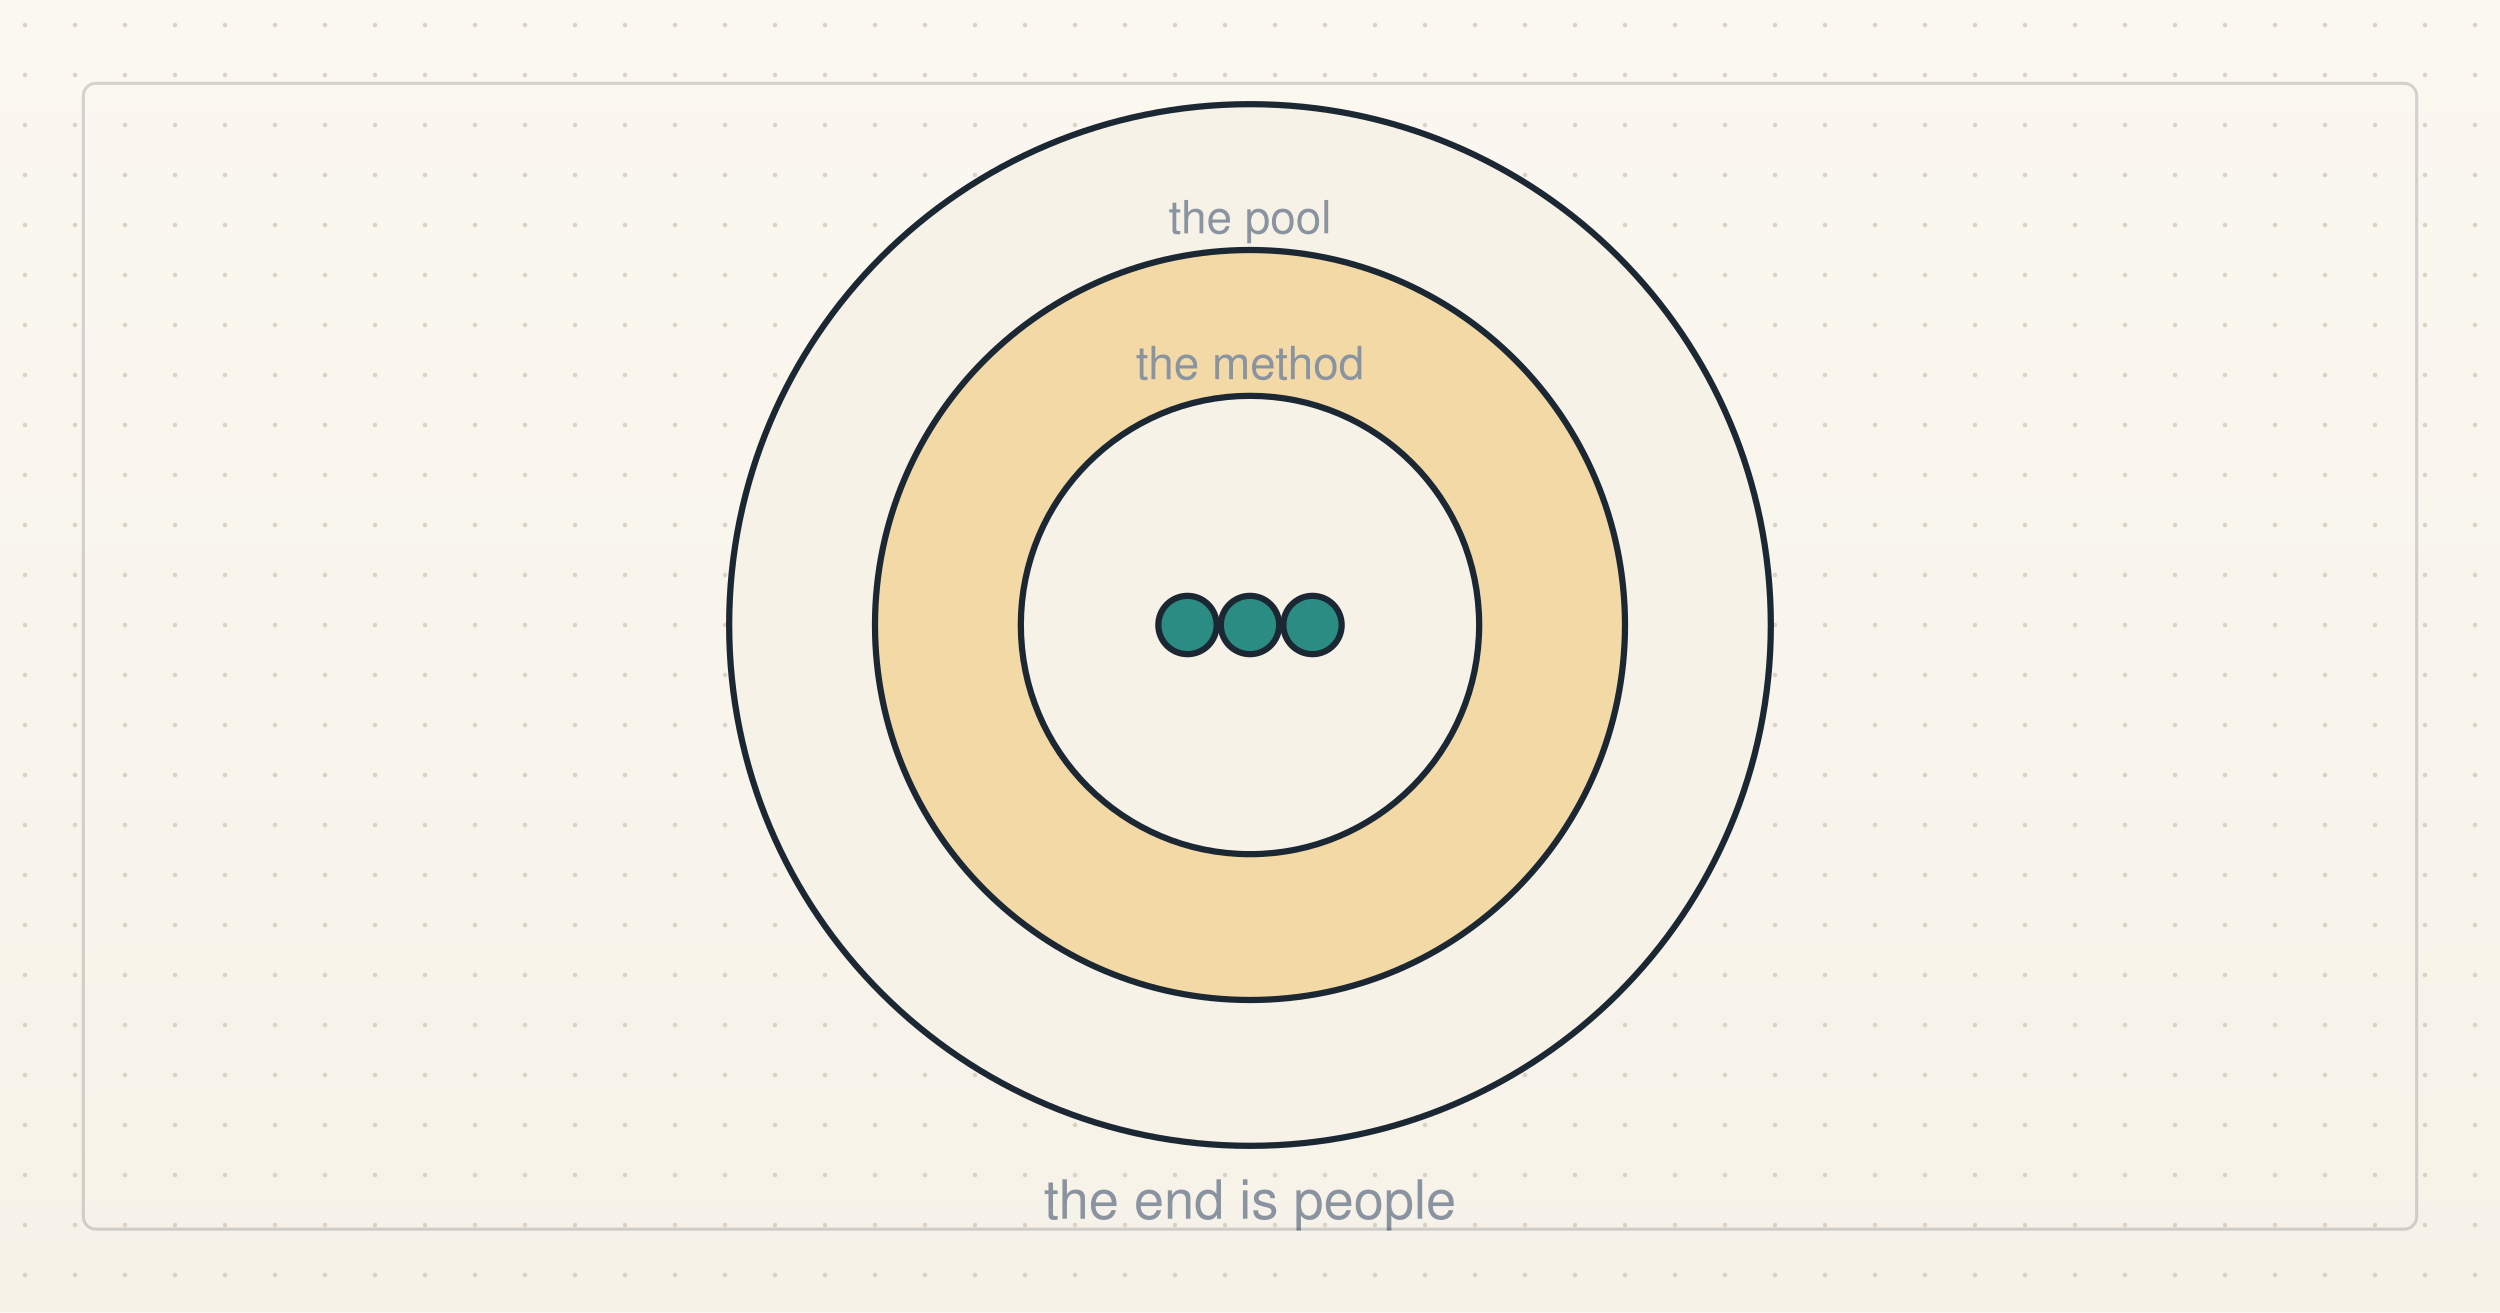
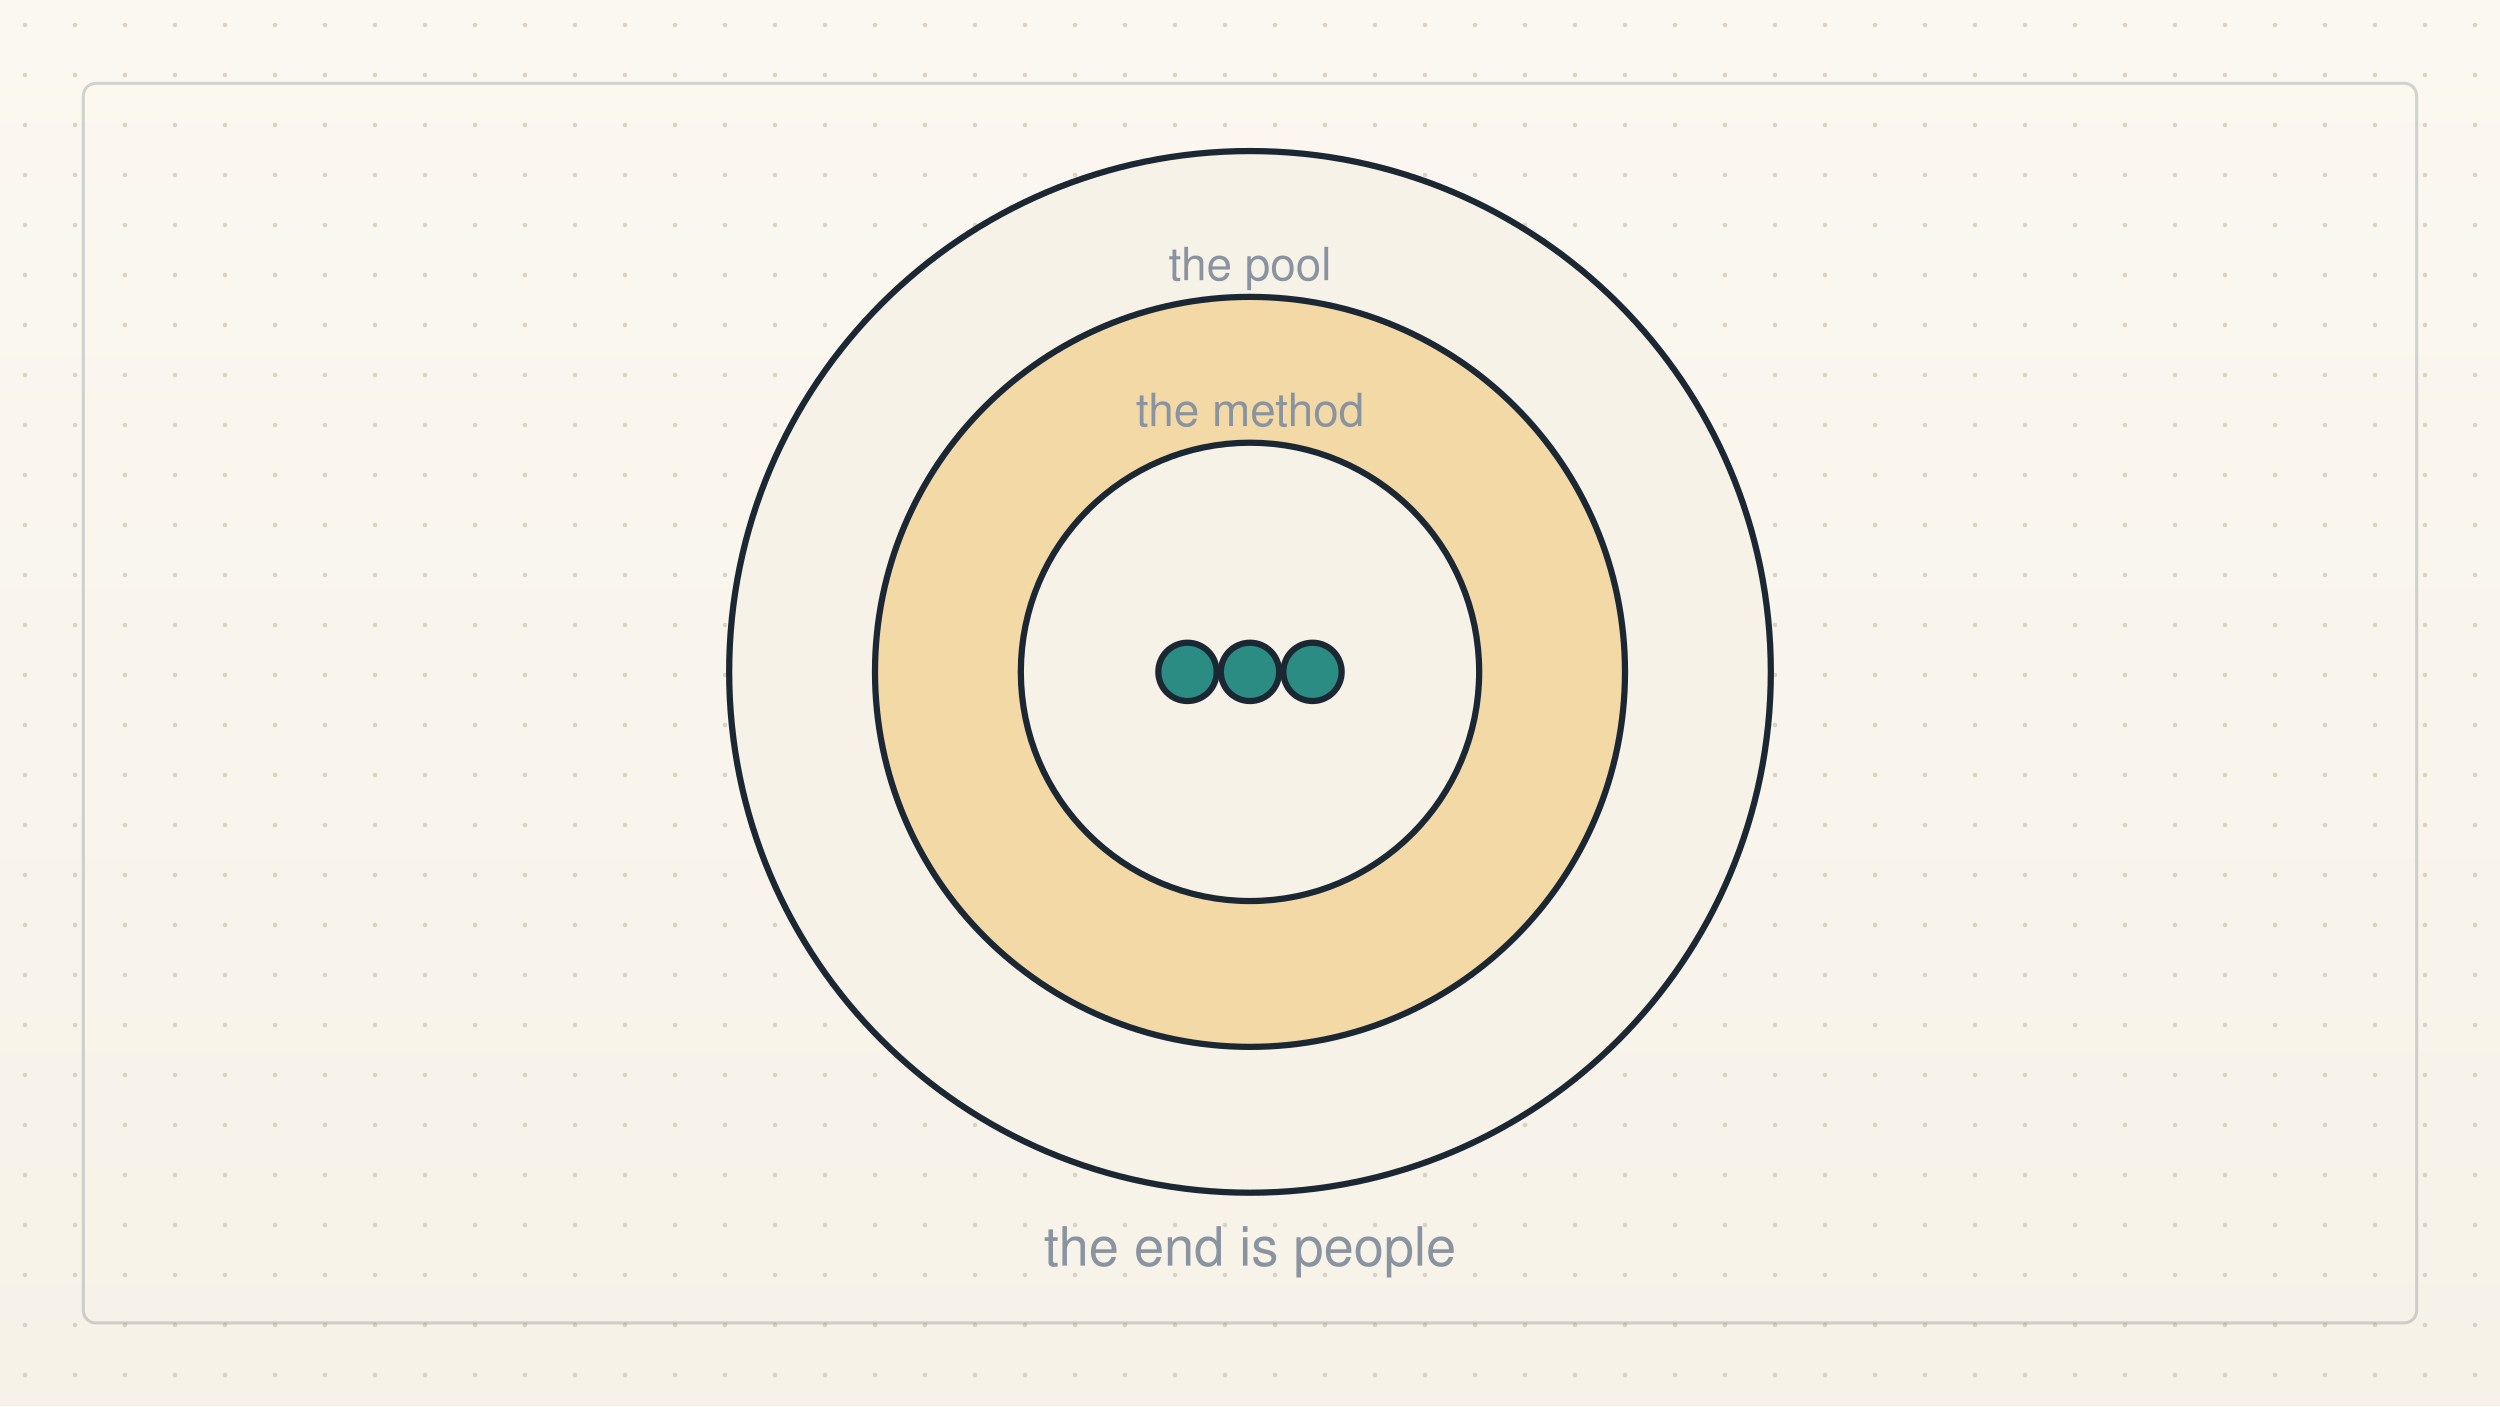
- <svg xmlns="http://www.w3.org/2000/svg" viewBox="0 0 1200 630" width="1200" height="630" role="img" aria-label="Nested rings: people at the centre, the pool at the edge">
+ <svg xmlns="http://www.w3.org/2000/svg" viewBox="0 0 1200 675" width="1200" height="675" role="img" aria-label="Nested rings: people at the centre, the pool at the edge">
  <defs>
    <pattern id="dots" width="24" height="24" patternUnits="userSpaceOnUse">
      <circle cx="12" cy="12" r="1.1" fill="#D7CFC0" />
    </pattern>
    <linearGradient id="sky" x1="0" y1="0" x2="0" y2="1">
      <stop offset="0" stop-color="#FBF8F1" />
      <stop offset="1" stop-color="#F7F2E8" />
    </linearGradient>
    <radialGradient id="glow" cx="0.5" cy="0.5" r="0.5">
      <stop offset="0" stop-color="#D9962B" stop-opacity="0.35" />
      <stop offset="1" stop-color="#D9962B" stop-opacity="0" />
    </radialGradient>
    <filter id="soft" x="-20%" y="-20%" width="140%" height="140%">
      <feGaussianBlur stdDeviation="6" />
    </filter>
  </defs>
-   <rect width="1200" height="630" fill="url(#sky)" />
-   <rect width="1200" height="630" fill="url(#dots)" opacity="0.9" />
-   <circle cx="600" cy="300" r="250" fill="#F7F2E8" stroke="#1B2733" stroke-width="3" />
-   <circle cx="600" cy="300" r="180" fill="#F2D9A6" stroke="#1B2733" stroke-width="3" />
-   <circle cx="600" cy="300" r="110" fill="#F7F2E8" stroke="#1B2733" stroke-width="3" />
-   <circle cx="570" cy="300" r="14" fill="#2A8C82" stroke="#1B2733" stroke-width="3" />
-   <circle cx="600" cy="300" r="14" fill="#2A8C82" stroke="#1B2733" stroke-width="3" />
-   <circle cx="630" cy="300" r="14" fill="#2A8C82" stroke="#1B2733" stroke-width="3" />
-   <text x="600" y="112" font-family="'Helvetica Neue', Helvetica, Arial, sans-serif" font-size="22" fill="#8A94A0" text-anchor="middle" font-weight="normal" opacity="1.0">the pool</text>
-   <text x="600" y="182" font-family="'Helvetica Neue', Helvetica, Arial, sans-serif" font-size="22" fill="#8A94A0" text-anchor="middle" font-weight="normal" opacity="1.0">the method</text>
-   <text x="600" y="585" font-family="'Helvetica Neue', Helvetica, Arial, sans-serif" font-size="26" fill="#8A94A0" text-anchor="middle" font-weight="normal" opacity="1.0">the end is people</text>
-   <rect x="40" y="40" width="1120" height="550" fill="none" stroke="#1B2733" stroke-opacity="0.18" stroke-width="1.5" rx="6" />
+   <rect width="1200" height="675" fill="url(#sky)" />
+   <rect width="1200" height="675" fill="url(#dots)" opacity="0.9" />
+   <g transform="translate(0,22.5)">
+     <circle cx="600" cy="300" r="250" fill="#F7F2E8" stroke="#1B2733" stroke-width="3" />
+     <circle cx="600" cy="300" r="180" fill="#F2D9A6" stroke="#1B2733" stroke-width="3" />
+     <circle cx="600" cy="300" r="110" fill="#F7F2E8" stroke="#1B2733" stroke-width="3" />
+     <circle cx="570" cy="300" r="14" fill="#2A8C82" stroke="#1B2733" stroke-width="3" />
+     <circle cx="600" cy="300" r="14" fill="#2A8C82" stroke="#1B2733" stroke-width="3" />
+     <circle cx="630" cy="300" r="14" fill="#2A8C82" stroke="#1B2733" stroke-width="3" />
+     <text x="600" y="112" font-family="'Helvetica Neue', Helvetica, Arial, sans-serif" font-size="22" fill="#8A94A0" text-anchor="middle" font-weight="normal" opacity="1.0">the pool</text>
+     <text x="600" y="182" font-family="'Helvetica Neue', Helvetica, Arial, sans-serif" font-size="22" fill="#8A94A0" text-anchor="middle" font-weight="normal" opacity="1.0">the method</text>
+     <text x="600" y="585" font-family="'Helvetica Neue', Helvetica, Arial, sans-serif" font-size="26" fill="#8A94A0" text-anchor="middle" font-weight="normal" opacity="1.0">the end is people</text>
+   </g>
+   <rect x="40" y="40" width="1120" height="595" fill="none" stroke="#1B2733" stroke-opacity="0.18" stroke-width="1.5" rx="6" />
</svg>
